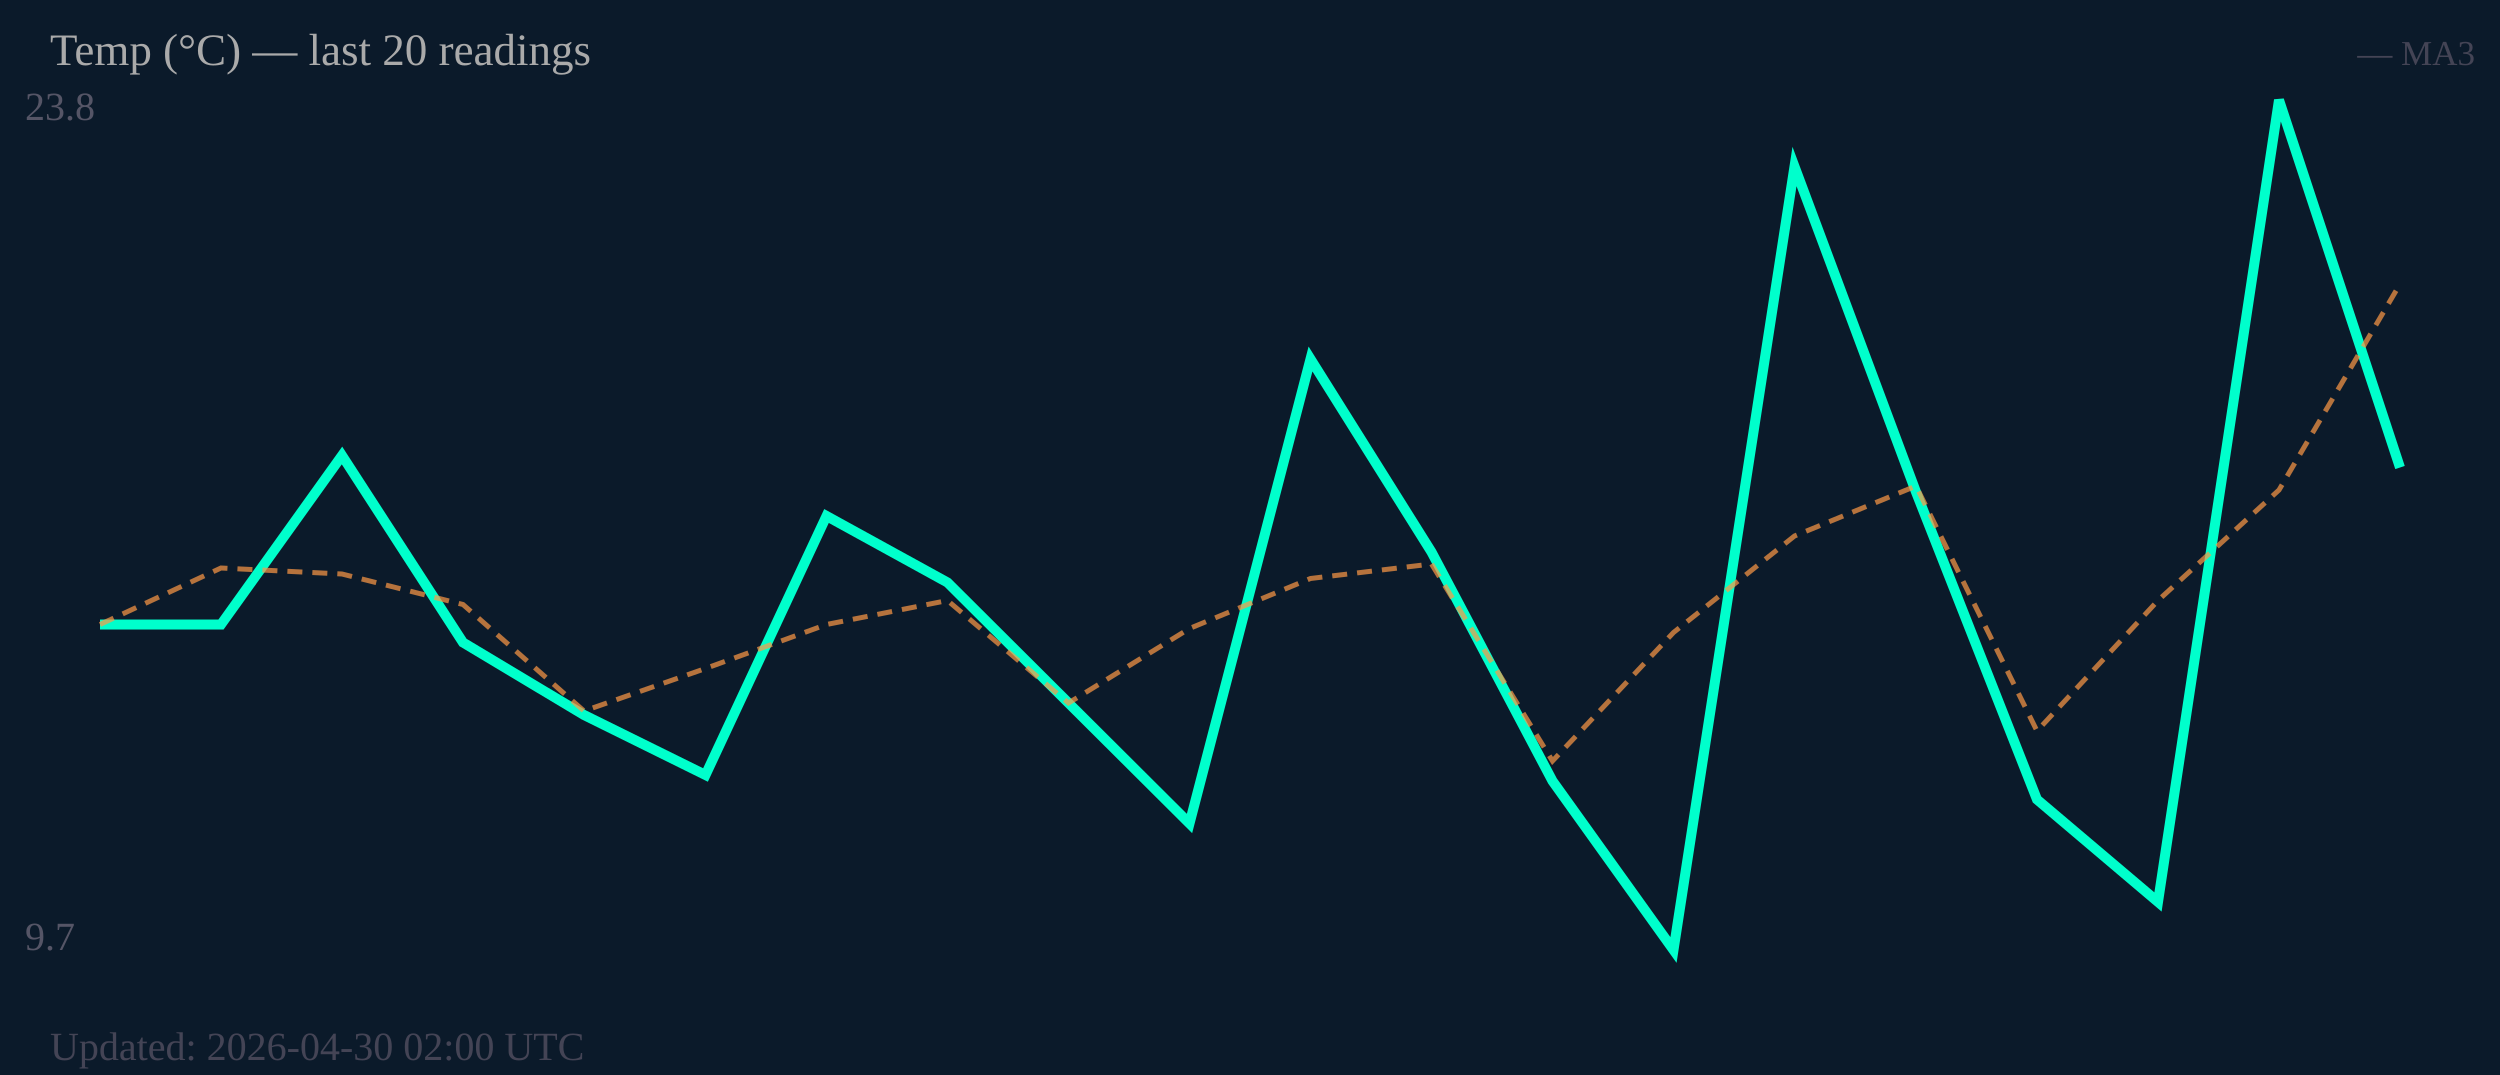
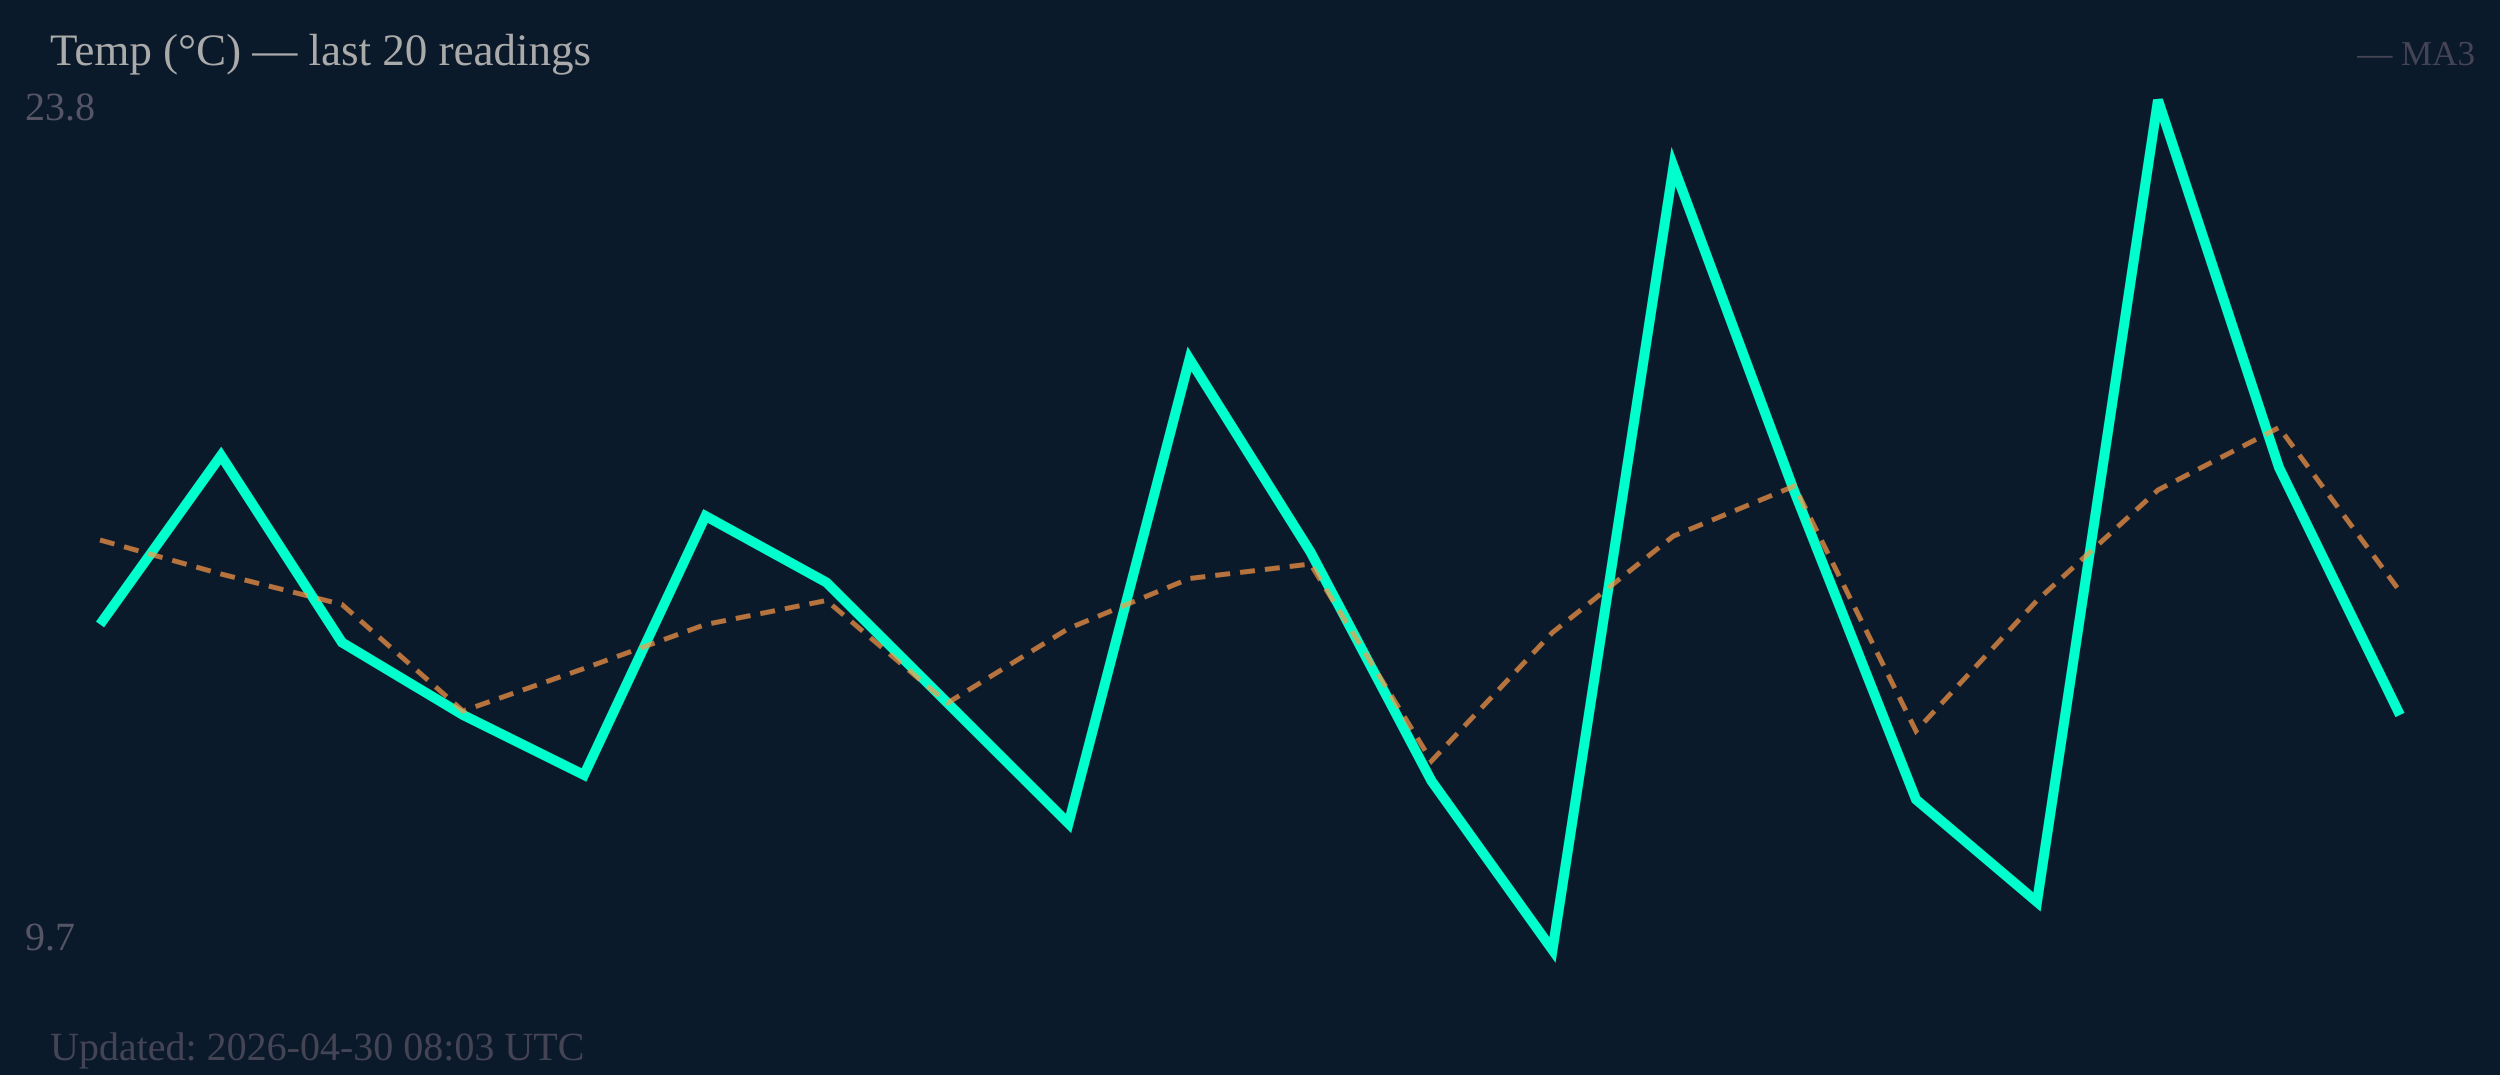
<svg xmlns="http://www.w3.org/2000/svg" width="500" height="215" viewBox="0 0 500 215">
  <rect width="500" height="215" fill="#0b1a2a" />
  <text x="5" y="24" font-size="8" fill="#556">23.8</text>
  <text x="5" y="190" font-size="8" fill="#556">9.7</text>
-   <polyline fill="none" stroke="#00ffcc" stroke-width="2" points="20.0,124.9 44.2,124.9 68.4,91.1 92.6,128.5 116.8,143.0 141.1,155.0 165.3,103.2 189.5,116.5 213.7,140.6 237.9,164.7 262.1,71.8 286.3,110.4 310.5,156.2 334.7,190.0 358.9,33.3 383.2,98.4 407.4,159.9 431.6,180.4 455.8,20.0 480.0,93.5" />
-   <polyline fill="none" stroke="#ff9944" stroke-width="1" stroke-dasharray="3,2" opacity="0.7" points="20.0,124.9 44.2,113.6 68.4,114.8 92.6,120.9 116.8,142.2 141.1,133.7 165.3,124.9 189.5,120.1 213.7,140.6 237.9,125.7 262.1,115.7 286.3,112.8 310.5,152.2 334.7,126.5 358.9,107.2 383.2,97.2 407.4,146.2 431.6,120.1 455.8,98.0 480.0,56.8" />
+   <polyline fill="none" stroke="#00ffcc" stroke-width="2" points="20.0,124.9 44.2,91.1 68.4,128.5 92.6,143.0 116.8,155.0 141.1,103.2 165.3,116.5 189.5,140.6 213.7,164.7 237.9,71.8 262.1,110.4 286.3,156.2 310.5,190.0 334.7,33.3 358.9,98.4 383.2,159.9 407.4,180.4 431.6,20.0 455.8,93.5 480.0,143.0" />
+   <polyline fill="none" stroke="#ff9944" stroke-width="1" stroke-dasharray="3,2" opacity="0.7" points="20.0,108.0 44.2,114.8 68.4,120.9 92.6,142.2 116.8,133.7 141.1,124.9 165.3,120.1 189.5,140.6 213.7,125.7 237.9,115.7 262.1,112.8 286.3,152.2 310.5,126.5 334.7,107.2 358.9,97.2 383.2,146.2 407.4,120.1 431.6,98.0 455.8,85.5 480.0,118.3" />
  <text x="10" y="13" font-size="9" fill="#aaa">Temp (°C) — last 20 readings</text>
  <text x="495" y="13" font-size="7" fill="#445" text-anchor="end">— MA3</text>
-   <text x="10" y="212" font-size="8" fill="#445">Updated: 2026-04-30 02:00 UTC</text>
+   <text x="10" y="212" font-size="8" fill="#445">Updated: 2026-04-30 08:03 UTC</text>
</svg>
